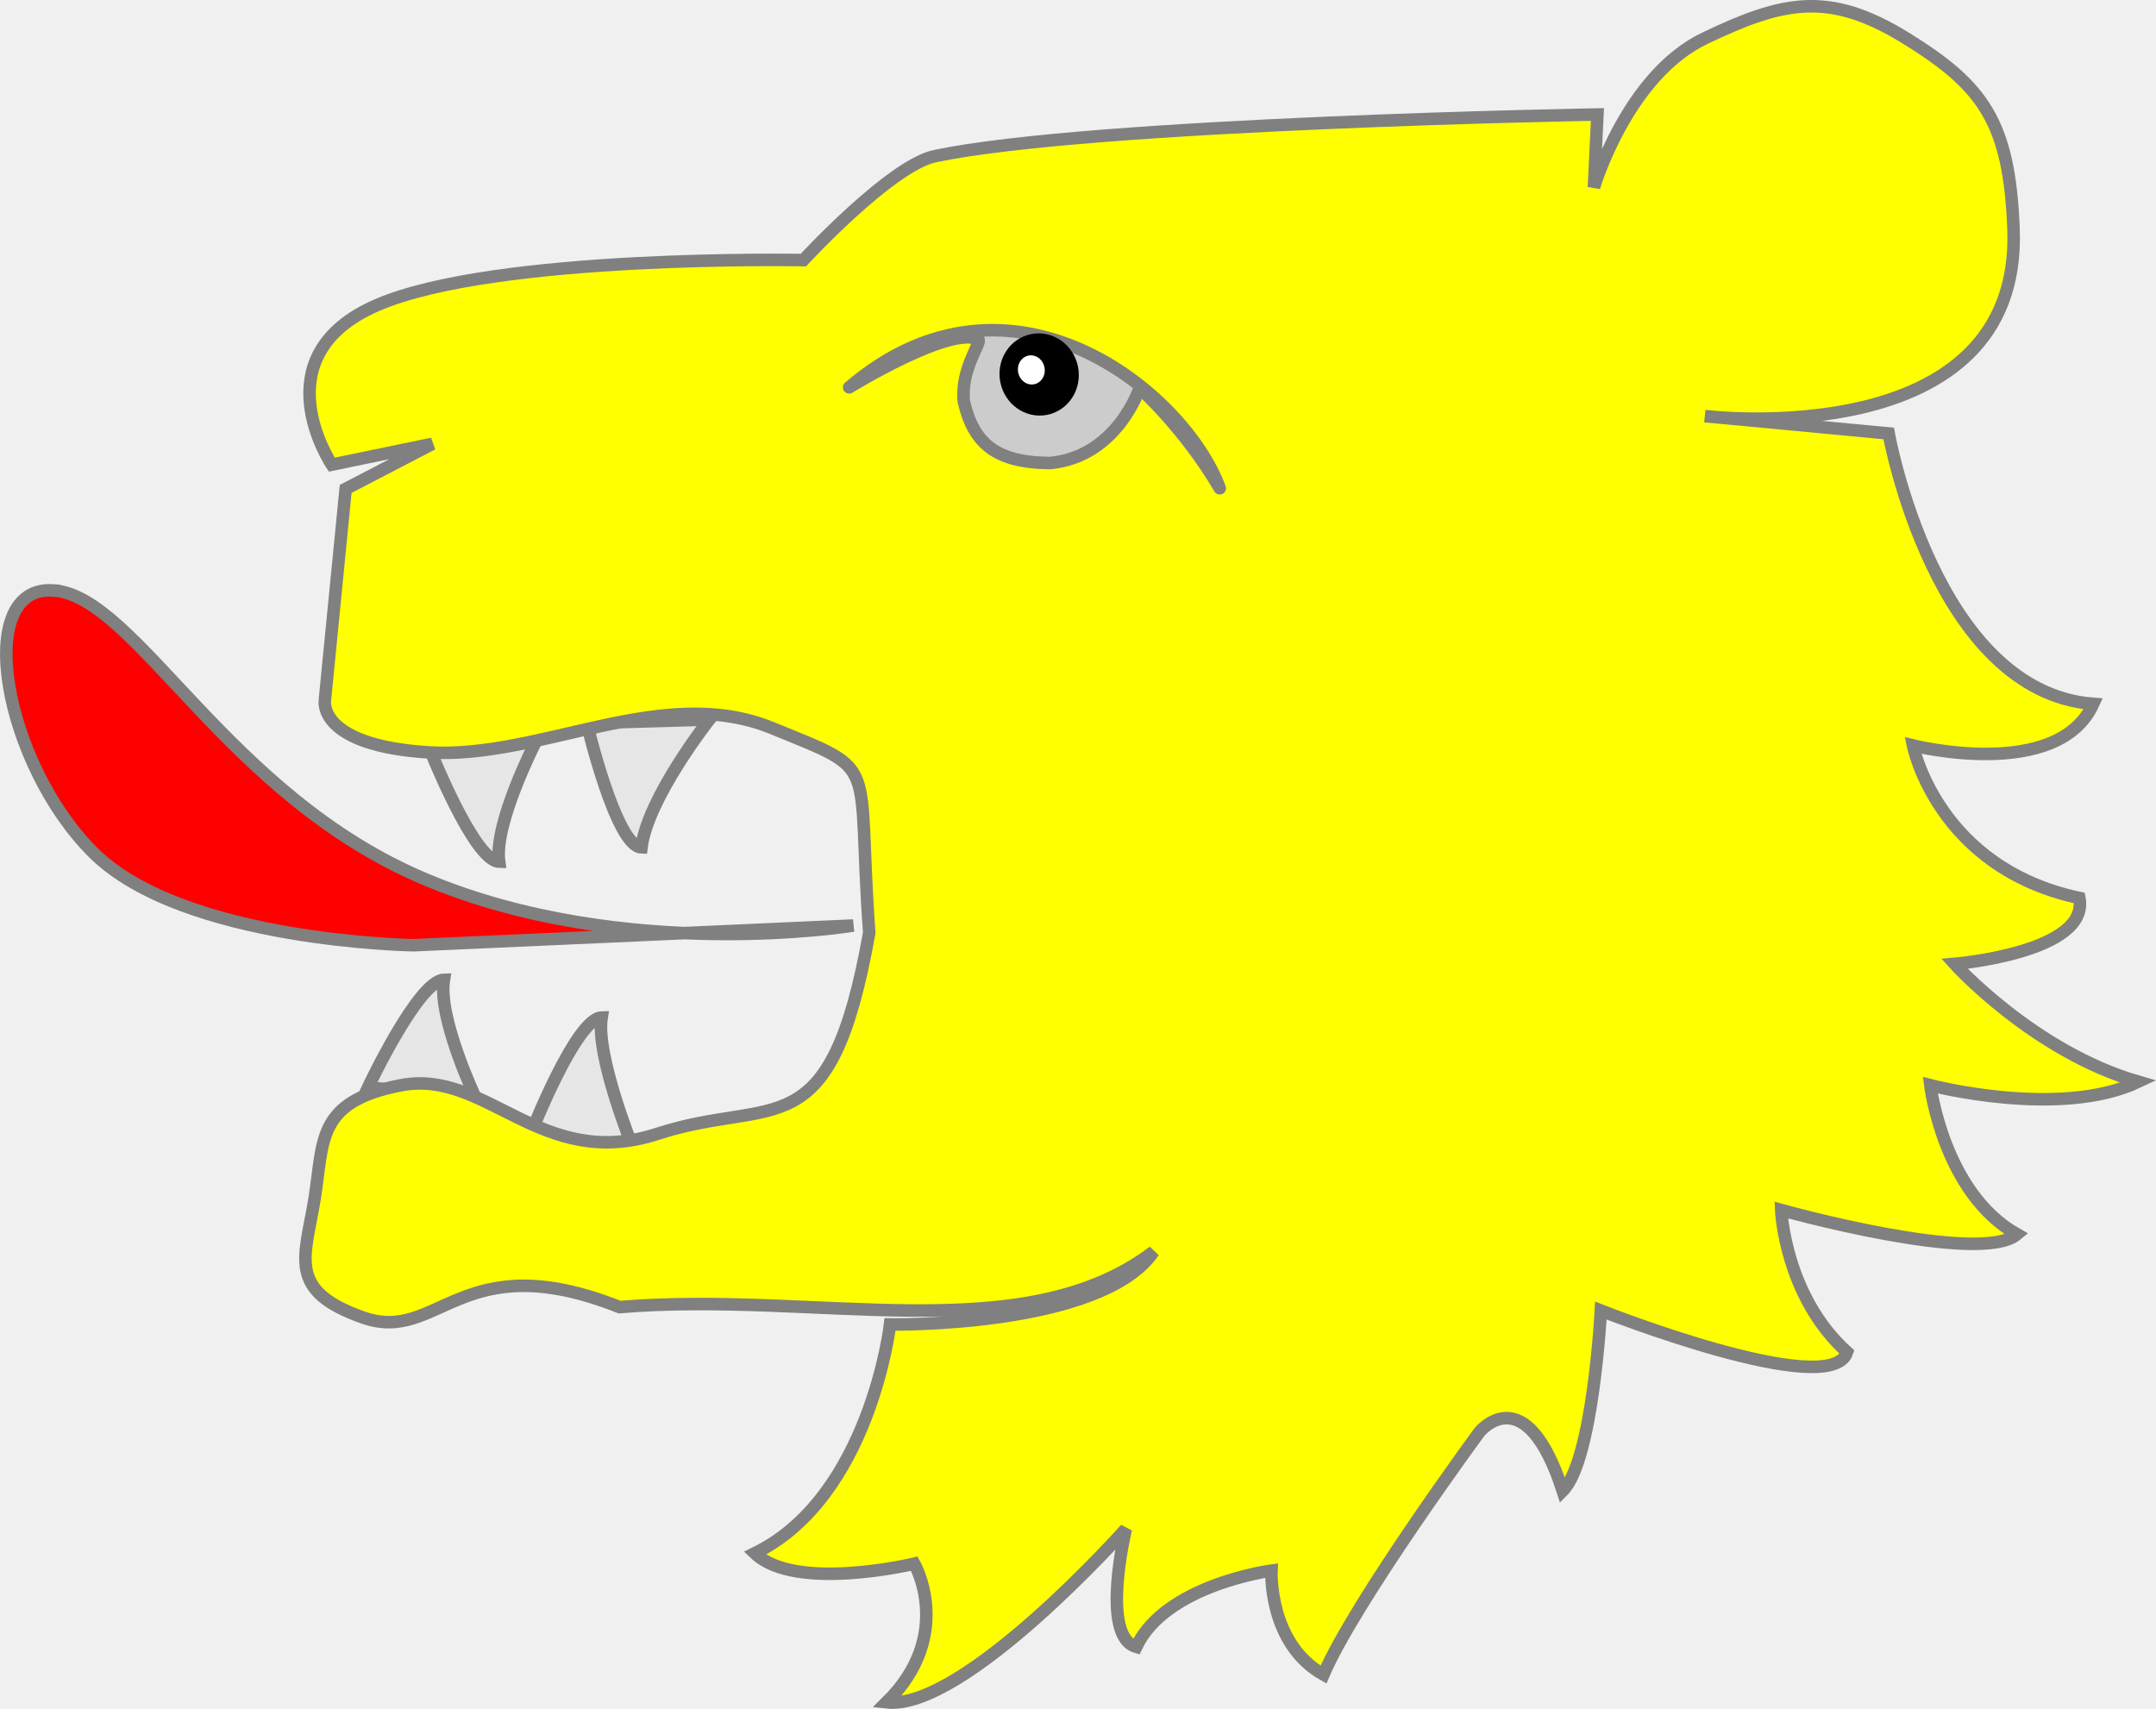
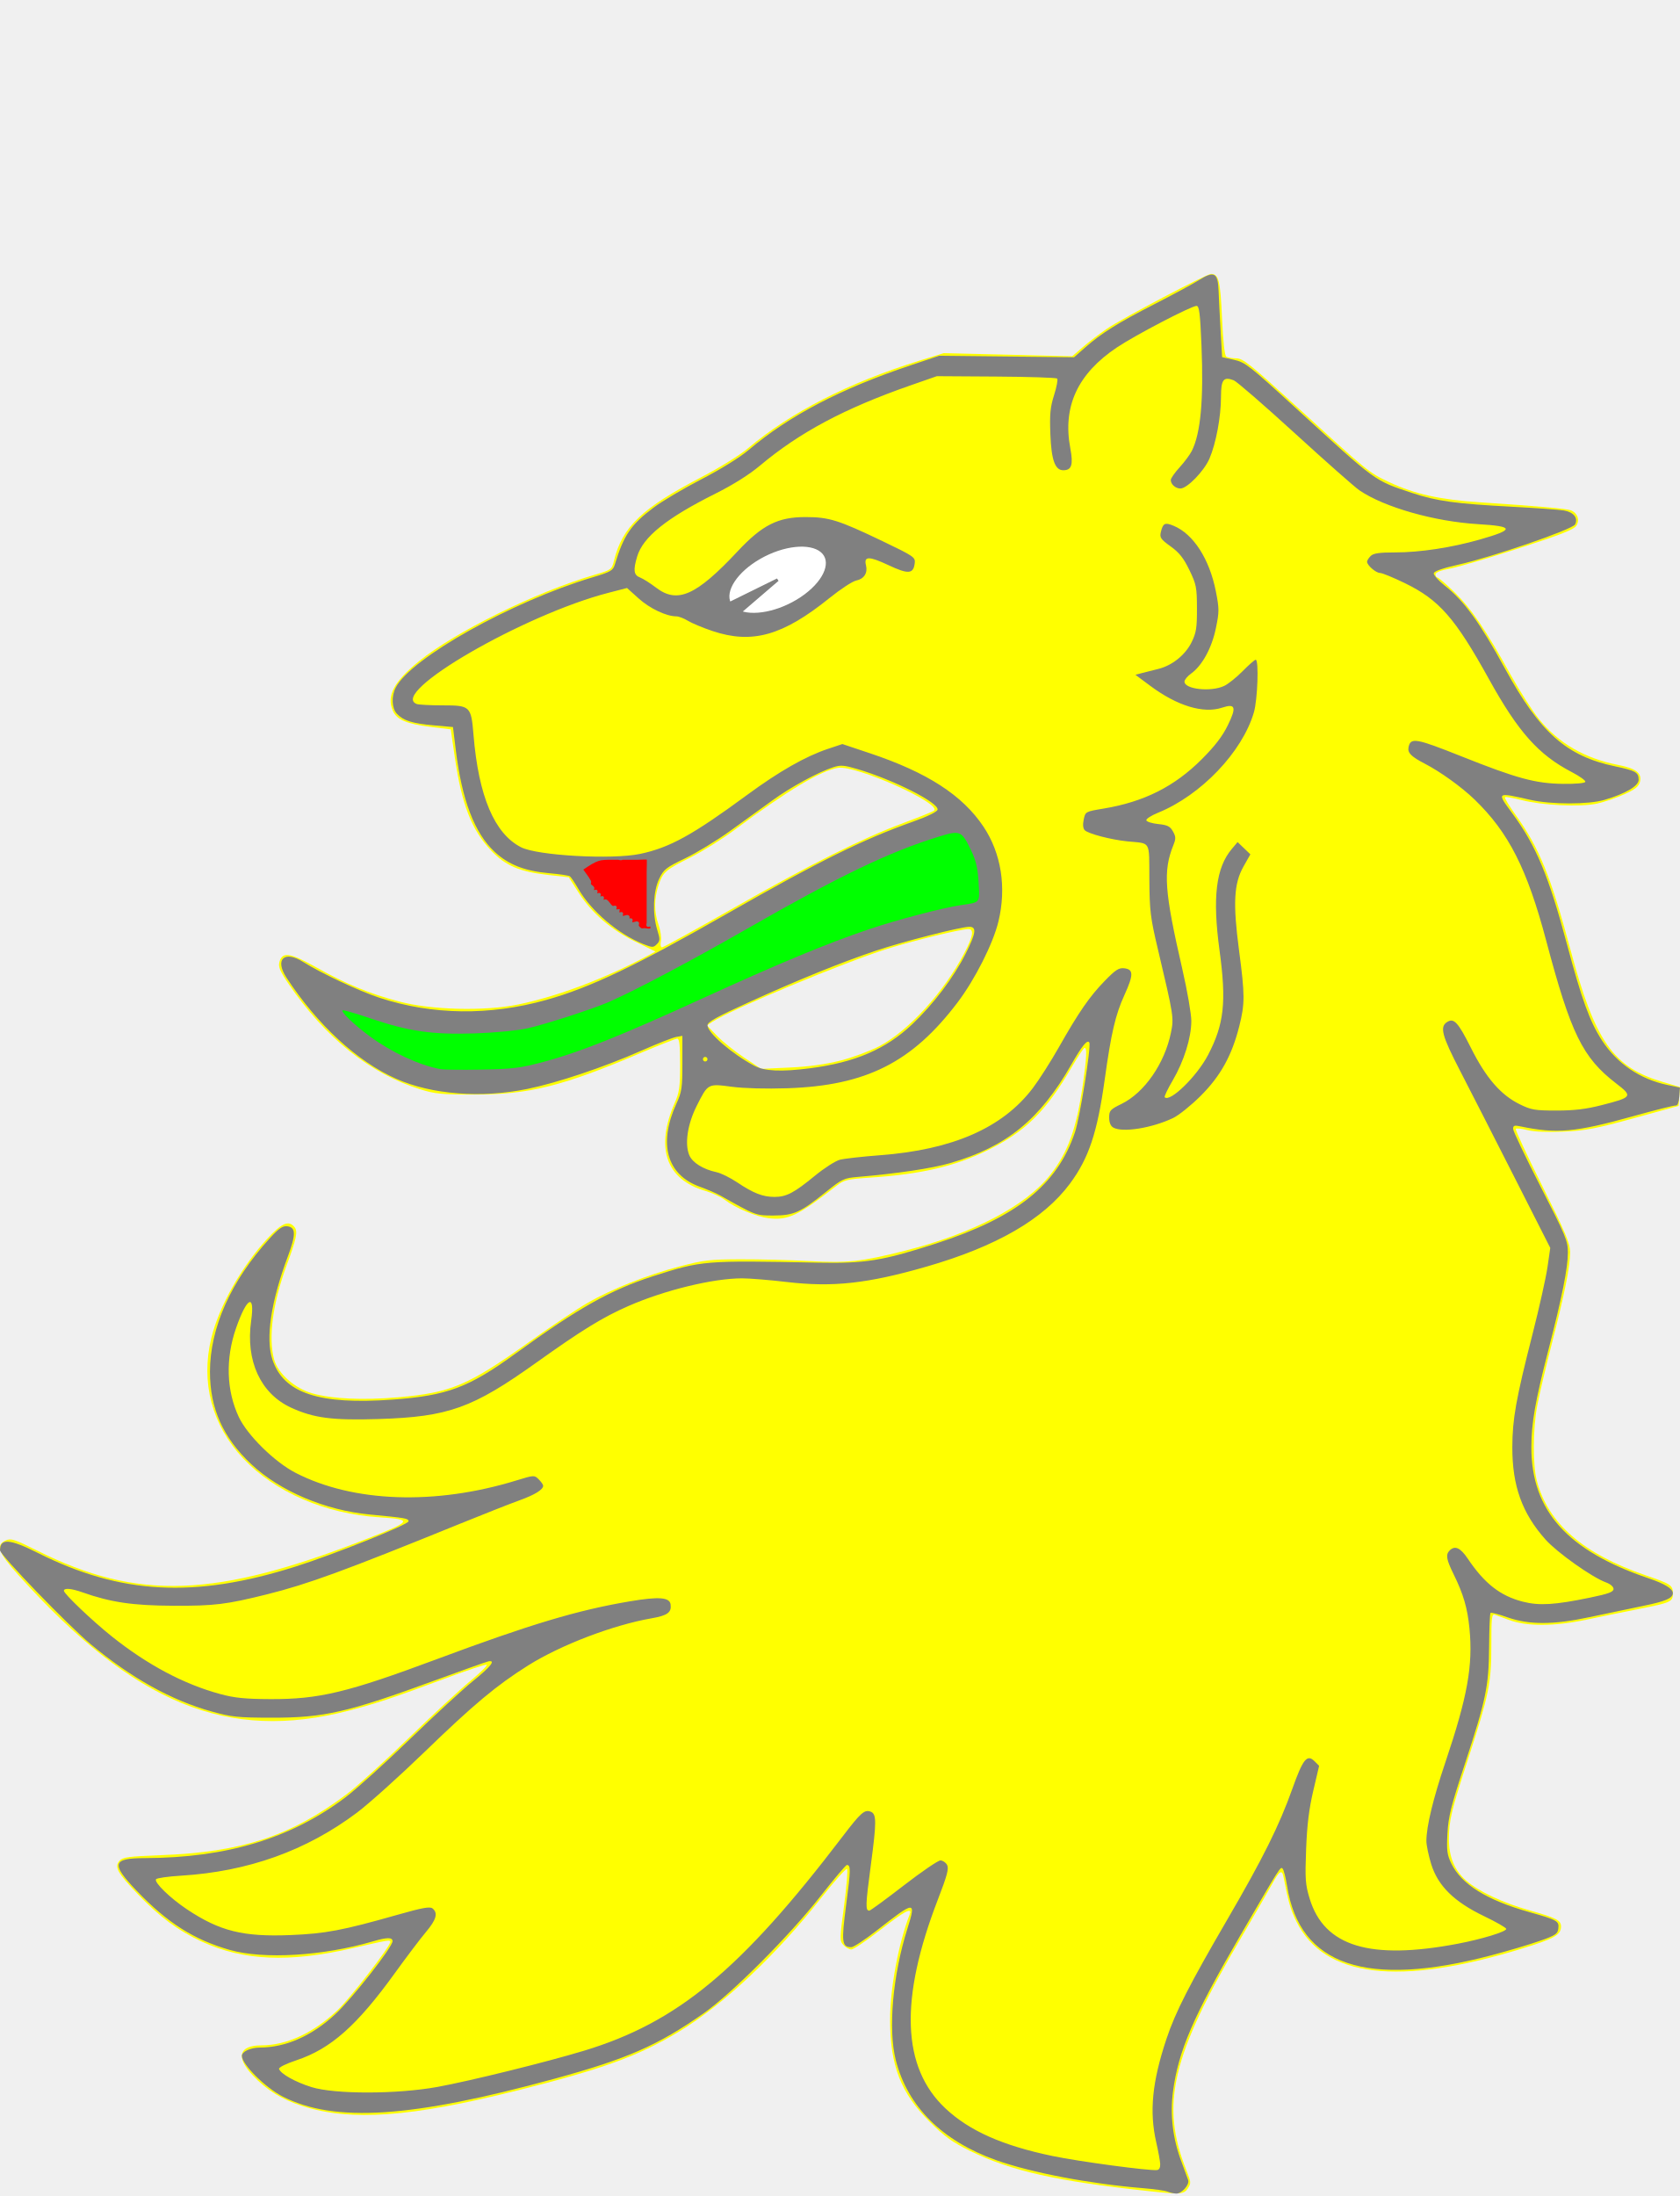
- <svg xmlns="http://www.w3.org/2000/svg" version="1.1" id="svg2" height="144.459mm" width="182.221mm">
-   <defs id="defs4" />
-   <g transform="translate(-19.91819,-235.929)" id="layer1">
-     <g transform="matrix(2.193033,0,0,2.193033,-378.3369,-155.4403)" id="body">
-       <path id="use5156" d="m 235.214,336.874 15.672,1.542 c 0,0 -5.524,-11.658 -4.625,-17.214 -3.725,0.096 -11.048,15.672 -11.048,15.672 z" style="fill:#e6e6e6;fill-opacity:1;fill-rule:evenodd;stroke:#808080;stroke-width:1.824;stroke-linecap:butt;stroke-linejoin:miter;stroke-miterlimit:4;stroke-dasharray:none;stroke-opacity:1" />
-       <path id="use5154" d="m 258.959,343.524 14.902,2.312 c 0,0 -5.524,-13.585 -4.625,-19.141 -3.725,0.096 -10.277,16.829 -10.277,16.829 z" style="fill:#e6e6e6;fill-opacity:1;fill-rule:evenodd;stroke:#808080;stroke-width:1.824;stroke-linecap:butt;stroke-linejoin:miter;stroke-miterlimit:4;stroke-dasharray:none;stroke-opacity:1" />
-       <path id="use5152" d="m 267.075,283.798 17.856,-0.514 c 0,0 -8.992,11.401 -9.892,18.627 -3.725,-0.096 -7.965,-18.113 -7.965,-18.113 z" style="fill:#e6e6e6;fill-opacity:1;fill-rule:evenodd;stroke:#808080;stroke-width:1.824;stroke-linecap:butt;stroke-linejoin:miter;stroke-miterlimit:4;stroke-dasharray:none;stroke-opacity:1" />
-       <path style="fill:#e6e6e6;fill-opacity:1;fill-rule:evenodd;stroke:#808080;stroke-width:1.824;stroke-linecap:butt;stroke-linejoin:miter;stroke-miterlimit:4;stroke-dasharray:none;stroke-opacity:1" d="m 244.028,287.166 15.544,-0.514 c 0,0 -6.038,11.786 -5.267,17.342 -3.725,-0.096 -10.277,-16.829 -10.277,-16.829 z" id="path4181" />
-       <path style="fill:#ffff00;fill-opacity:1;fill-rule:evenodd;stroke:#808080;stroke-width:1.824;stroke-linecap:butt;stroke-linejoin:miter;stroke-miterlimit:4;stroke-dasharray:none;stroke-opacity:1" d="m 228.919,280.499 3.03,-30.81 12.627,-6.566 -14.647,3.03 c 0,0 -10.607,-15.784 6.566,-23.234 17.173,-7.45 62.124,-6.566 62.124,-6.566 0,0 12.74,-13.819 19.193,-15.152 22.855,-4.798 96.47,-6.061 96.47,-6.061 l -0.505,10.607 c 0,0 4.798,-16.289 16.162,-21.718 11.364,-5.43 18.056,-6.945 29.294,0 11.238,6.945 15.069,12.2 15.657,27.779 1.263,32.956 -44.952,27.274 -44.952,27.274 l 26.769,2.525 c 0,0 6.692,37.628 29.799,39.396 -5.177,11.364 -26.264,6.061 -26.264,6.061 0,0 3.536,17.804 24.244,22.223 1.515,7.955 -18.183,9.596 -18.183,9.596 0,0 11.49,12.753 26.769,17.173 -11.49,5.43 -30.305,0.505 -30.305,0.505 0,0 1.894,15.657 12.627,21.718 -5.43,4.546 -34.345,-3.536 -34.345,-3.536 0,0 0.505,12.501 9.596,20.708 -2.358,7.192 -35.86,-6.061 -35.86,-6.061 0,0 -1.136,21.845 -5.556,26.264 -5.43,-16.794 -12.122,-8.586 -12.122,-8.586 0,0 -18.183,24.749 -22.728,35.355 -8.081,-4.546 -7.576,-15.152 -7.576,-15.152 0,0 -15.405,2.02 -19.698,11.112 -5.303,-1.515 -1.515,-17.173 -1.515,-17.173 0,0 -23.612,26.517 -34.85,25.254 9.975,-9.849 4.041,-20.203 4.041,-20.203 0,0 -17.299,4.167 -23.234,-1.515 16.794,-8.207 19.698,-33.335 19.698,-33.335 0,0 30.81,0.505 38.386,-10.607 -19.065,14.493 -48.992,5.682 -77.782,8.081 -23.234,-9.218 -26.264,5.43 -37.376,1.515 -11.112,-3.914 -8.46,-8.713 -7.071,-17.173 1.389,-8.46 0.126,-14.268 12.627,-16.668 12.501,-2.399 20.329,12.627 37.376,7.071 17.046,-5.556 25.128,2.652 30.81,-29.294 -1.894,-25.885 1.894,-23.234 -14.142,-29.799 -16.036,-6.566 -33.714,4.546 -50.003,3.536 -16.289,-1.01 -15.152,-7.576 -15.152,-7.576 z" id="path2221" />
-       <g id="langued">
-         <path id="path5164" d="m 189.464,264.482 c 12.09,0.957 25.076,29.91 54.182,42.113 29.106,12.203 62.242,6.7 62.242,6.7 l -64.033,2.871 c 0,0 -33.472,-0.479 -46.57,-13.4 -13.098,-12.921 -17.911,-39.242 -5.821,-38.285 z" style="fill:#ff0000;fill-opacity:1;fill-rule:evenodd;stroke:#808080;stroke-width:1.824;stroke-linecap:butt;stroke-linejoin:miter;stroke-miterlimit:4;stroke-dasharray:none;stroke-opacity:1" />
-       </g>
-       <g id="g16800" transform="rotate(-10.58363,-1514.65,592.1901)">
-         <path id="path6135" d="m 339.955,575.238 c 26.819,-15.442 47.916,9.727 50.36,24.366 -3.369,-9.432 -8.79,-16.496 -8.79,-16.496 0,0 -5.016,9.22 -14.795,8.347 -7.79,-1.49 -10.479,-4.887 -10.735,-11.127 0.38,-4.787 4.285,-8.073 3.716,-8.505 -3.648,-2.773 -19.757,3.414 -19.757,3.414 z" style="fill:#cccccc;fill-opacity:1;fill-rule:evenodd;stroke:#808080;stroke-width:1.824;stroke-linecap:round;stroke-linejoin:round;stroke-miterlimit:4;stroke-dasharray:none;stroke-opacity:1" />
-         <ellipse ry="5.496" rx="5.269" cy="388.938" cx="349.811" transform="translate(17.69172,189.5398)" id="path9044" style="fill:#000000;fill-opacity:1;stroke:#000000;stroke-width:1;stroke-linecap:round;stroke-miterlimit:4;stroke-dasharray:none;stroke-opacity:1" />
-         <ellipse ry="1.635" rx="1.453" cy="387.621" cx="355.716" transform="translate(10.78815,189.994)" id="path9046" style="fill:#ffffff;fill-opacity:1;stroke:#ffffff;stroke-width:1;stroke-linecap:round;stroke-miterlimit:4;stroke-dasharray:none;stroke-opacity:1" />
-       </g>
-     </g>
+ <svg xmlns="http://www.w3.org/2000/svg" viewBox="0 0 981.333 1282.667" height="1282.667" width="981.333" id="svg5466" version="1.1">
+   <defs id="defs5470" />
+   <g transform="translate(0,160)" id="g6022">
+     <path id="path6040" d="m 671.333,1119.842 c -54.071,-5.789 -80.62,-11.76 -104.667,-23.539 -10.264,-5.028 -14.717,-8.237 -23.477,-16.921 -16.912,-16.764 -23.132,-32.749 -23.17,-59.541 -0.026,-18.397 4.796,-44.377 11.459,-61.739 1.673,-4.359 -3.182,-1.76 -17.294,9.258 -7.965,6.219 -15.522,11.307 -16.793,11.307 -1.271,0 -3.367,-1.167 -4.658,-2.593 -2.242,-2.477 -2.225,-3.507 0.382,-23 1.501,-11.224 2.286,-20.854 1.746,-21.401 -0.541,-0.547 -7.248,6.953 -14.905,16.667 -26.639,33.792 -57.332,62.65 -83.354,78.368 -23.559,14.23 -44.485,21.837 -94.601,34.388 -62.108,15.554 -96.856,18.074 -125.183,9.079 -12.237,-3.886 -21.154,-9.406 -29.353,-18.171 -9.84,-10.52 -7.812,-17.336 5.157,-17.336 14.741,0 30.227,-7.113 44.414,-20.398 7.283,-6.821 30.965,-37.375 30.965,-39.951 0,-1.427 -0.166,-1.4 -21.953,3.594 -37.315,8.553 -63.873,7.384 -88.26,-3.883 C 104.035,967.675 93.293,959.705 80.482,946.351 68.493,933.853 66.625,930.396 69.902,926.775 c 1.82,-2.011 5.403,-2.489 23.787,-3.172 47.725,-1.774 76.348,-11.177 109.061,-35.827 5.932,-4.47 22.045,-19.053 35.807,-32.406 13.762,-13.353 29.999,-28.397 36.083,-33.43 6.084,-5.033 10.445,-9.356 9.693,-9.607 -0.753,-0.251 -11.785,3.426 -24.517,8.171 C 230.158,831.557 219.623,835.071 203.94,839.144 132.763,857.628 78.435,835.313 10.473,759.678 -1.073,746.829 -2.622,742.471 3.384,739.734 c 3.003,-1.368 5.081,-0.695 18.44,5.978 58.764,29.351 104.134,27.695 192.842,-7.037 26.166,-10.245 26.7,-11.186 7.048,-12.417 -31.633,-1.981 -61.041,-14.66 -79.579,-34.312 -18.379,-19.483 -25.019,-44.585 -18.654,-70.528 4.518,-18.417 17.358,-41.217 32.544,-57.79 8.459,-9.231 12.594,-11.038 15.966,-6.974 2.132,2.569 1.343,6.528 -4.409,22.117 -8.206,22.241 -10.931,42.47 -7.44,55.229 2.274,8.314 12.021,16.946 22.434,19.867 11.544,3.239 29.453,4.055 49.933,2.275 31.026,-2.697 40.851,-6.849 76.826,-32.462 12.833,-9.137 28.133,-19.369 34,-22.737 14.17,-8.134 34.744,-16.269 53.796,-21.27 13.918,-3.653 17.623,-4.085 35.538,-4.141 11,-0.034 29,0.433 40,1.038 22.473,1.236 30.7,0.352 55.865,-6.002 39.774,-10.043 70.621,-26.12 84.986,-44.293 10.412,-13.172 15.445,-27.113 19.112,-52.941 2.231,-15.713 2.505,-21.347 1.037,-21.305 -0.55,0.016 -3.863,4.966 -7.362,11 -15.077,26.002 -27.328,38.093 -49.638,48.99 -19.078,9.318 -38.465,13.815 -68.224,15.826 -13.671,0.924 -15.302,1.326 -19.911,4.914 -22.365,17.41 -28.096,20.138 -39.475,18.791 -7.243,-0.858 -19.332,-5.919 -25.666,-10.746 -2.231,-1.7 -7.356,-4.05 -11.39,-5.223 -22.917,-6.662 -29.325,-25.16 -17.81,-51.413 2.698,-6.151 3.143,-9.315 3.143,-22.333 0,-11.246 -0.431,-15.167 -1.667,-15.166 -0.917,9.3e-4 -10.858,3.911 -22.091,8.689 -44.776,19.046 -64.564,23.976 -96.243,23.976 -19.344,0 -23.207,-0.377 -32,-3.126 -29.161,-9.115 -55.178,-29.954 -76.674,-61.415 -4.98,-7.289 -6.148,-9.992 -5.474,-12.675 1.616,-6.44 6.054,-5.829 21.787,2.998 17.102,9.595 30.916,15.281 48.248,19.858 18.839,4.976 49.827,5.752 69.447,1.739 23.028,-4.71 50.588,-15.086 75.805,-28.539 l 4.472,-2.386 -11.805,-5.797 c -14.255,-7 -25.489,-16.724 -33.179,-28.722 l -5.681,-8.863 -12.663,-1.438 c -16.241,-1.845 -24.398,-5.385 -32.749,-14.215 -11.415,-12.07 -17.185,-26.958 -21.217,-54.743 l -2.32,-15.99 -12.013,-1.478 c -13.632,-1.678 -19.422,-4.122 -21.723,-9.172 -3.995,-8.769 0.336,-17.109 15.134,-29.139 21.184,-17.221 68.261,-40.419 102.295,-50.406 10.23,-3.002 10.372,-3.105 11.694,-8.432 4.906,-19.77 16.323,-30.643 51.284,-48.844 10.537,-5.485 22.356,-12.825 27.137,-16.852 24.896,-20.969 58.931,-38.33 100.186,-51.106 l 13.99,-4.332 37.555,0.906 37.555,0.906 6.232,-5.393 c 3.427,-2.966 9.767,-7.794 14.089,-10.729 C 655.639,25.907 704.871,0 707.456,0 c 4.558,0 5.493,3.691 6.473,25.567 0.631,14.079 1.521,22.103 2.523,22.741 0.852,0.542 3.511,0.994 5.91,1.006 3.8,0.018 8.164,3.496 33.89,27.02 43.031,39.347 43.432,39.675 55.223,45.209 14.936,7.01 29.744,10.309 53.191,11.851 33.631,2.212 50.555,3.701 53.037,4.665 3.954,1.536 5.438,5.683 3.236,9.044 -1.465,2.235 -9.42,5.351 -33.761,13.222 -17.515,5.664 -35.595,10.985 -40.178,11.826 -5.423,0.995 -8.333,2.166 -8.333,3.355 0,1.005 0.518,1.827 1.15,1.827 0.633,0 5.144,3.896 10.025,8.658 9.782,9.544 18.129,21.817 32.652,48.008 5.286,9.533 12.738,21.194 16.559,25.911 11.503,14.204 26.829,23.085 46.414,26.895 10.335,2.011 13.922,4.802 12.656,9.846 -0.691,2.755 -2.77,4.409 -9.175,7.299 -4.555,2.056 -11.668,4.489 -15.808,5.407 -9.63,2.136 -32.075,1.104 -44.187,-2.032 -4.976,-1.288 -9.353,-2.037 -9.726,-1.665 -0.373,0.373 2.507,5.116 6.399,10.541 13.647,19.02 20.403,35.651 31.873,78.451 14.359,53.581 24.846,68.654 53.732,77.229 l 10.244,3.041 -0.404,5.51 -0.404,5.51 -26,7.167 c -22.014,6.068 -28.294,7.273 -40.967,7.862 -9.359,0.435 -17.289,0.111 -21.162,-0.865 -3.407,-0.858 -6.551,-1.203 -6.987,-0.768 -0.436,0.436 6.537,15.466 15.496,33.4 13.393,26.813 16.288,33.647 16.288,38.454 0,8.389 -3.213,24.497 -10.667,53.474 -3.584,13.933 -7.45,30.35 -8.592,36.481 -2.575,13.835 -2.654,34.56 -0.166,43.907 6.613,24.843 26.967,42.488 63.498,55.048 15.028,5.167 15.926,5.773 15.926,10.757 0,4.718 -1.233,5.271 -20,8.967 -7.7,1.516 -21.5,4.332 -30.667,6.257 -18.955,3.981 -34.911,3.989 -45.333,0.023 -3.3,-1.256 -6.917,-2.578 -8.038,-2.939 -1.762,-0.568 -2.034,1.833 -2.011,17.755 0.032,22.011 -1.396,29.052 -13.345,65.807 -10.072,30.978 -11.436,36.652 -11.438,47.557 -10e-4,10.259 3.284,18.16 10.007,24.063 7.354,6.456 21.579,13.122 37.613,17.624 15.117,4.245 17.878,5.676 17.878,9.269 0,4.913 -3.826,7.084 -22.726,12.896 -72.02,22.149 -115.511,16.987 -131.819,-15.647 -3.433,-6.869 -4.759,-11.436 -7.595,-26.157 -0.883,-4.584 -2.416,-3.651 -6.573,4 -2.091,3.85 -10.329,18.1 -18.306,31.667 -40.591,69.037 -47.209,97.335 -31.766,135.831 2.646,6.597 2.71,7.416 0.798,10.333 -2.313,3.53 -4.129,3.664 -22.681,1.678 z M 490.985,459.465 c 7.142,-1.817 17.342,-5.586 22.667,-8.377 17.123,-8.973 37.865,-31.659 49.692,-54.349 5.194,-9.964 5.873,-14.079 2.323,-14.06 -4.447,0.023 -31.74,6.665 -47,11.438 -25.376,7.937 -91.297,35.415 -102.374,42.673 l -3.26,2.136 5.817,6.038 c 3.199,3.321 10.317,9.032 15.817,12.693 l 10,6.655 16.667,-0.771 c 11.129,-0.515 20.981,-1.869 29.652,-4.075 z m -62.577,-89.037 c 45.543,-25.912 75.285,-40.787 99.592,-49.808 9.167,-3.402 17.131,-6.627 17.698,-7.168 4.463,-4.25 -45.673,-26.591 -56.028,-24.967 -10.137,1.59 -29.589,13.25 -60.652,36.356 -7.14,5.311 -18.54,12.439 -25.333,15.838 -15.013,7.513 -16.304,8.629 -18.938,16.359 -2.644,7.76 -2.644,15.709 6.3e-4,23.127 1.144,3.209 1.759,7.484 1.367,9.501 -0.407,2.091 -0.122,3.667 0.662,3.667 0.756,0 19.491,-10.307 41.633,-22.905 z" style="fill:#ffff00;stroke-width:1.333" />
+     <path id="outline" d="m 682,1120.1 c -1.467,-0.585 -7.767,-1.479 -14,-1.985 -31.218,-2.538 -65.322,-9.034 -86,-16.381 -31.525,-11.201 -51.735,-31.311 -58.638,-58.347 -4.6,-18.019 -1.822,-49.686 6.734,-76.773 5.253,-16.628 4.589,-16.594 -17.815,0.919 -6.896,5.391 -13.607,9.801 -14.913,9.801 -5.565,0 -5.909,-2.867 -2.994,-24.992 2.668,-20.253 2.712,-23.008 0.369,-23.008 -0.605,0 -7.576,8.25 -15.492,18.333 -18.203,23.188 -51.805,56.835 -68.265,68.357 -26.703,18.693 -44.439,26.475 -86.815,38.093 -83.433,22.874 -128.612,25.867 -158.887,10.525 -10.186,-5.162 -23.951,-18.848 -23.951,-23.814 0,-2.502 5.001,-4.832 10.429,-4.861 15.288,-0.08 30.386,-6.751 44.178,-19.52 9.761,-9.037 33.393,-39.179 33.393,-42.591 0,-2.369 -3.172,-2.349 -11.425,0.073 -29.142,8.551 -63.933,10.636 -83.631,5.014 -21.066,-6.013 -36.624,-15.915 -54.611,-34.756 -14.924,-15.633 -14.088,-18.834 4.933,-18.888 47.828,-0.136 85.31,-11.456 117.053,-35.352 6.409,-4.825 23.374,-20.124 37.699,-33.999 14.325,-13.875 30.981,-29.212 37.013,-34.082 10.358,-8.363 13.481,-12.358 8.968,-11.474 -1.1,0.216 -14.922,5.131 -30.716,10.923 -51.511,18.892 -65.212,22.031 -95.951,21.985 -19.794,-0.029 -23.315,-0.397 -35.117,-3.666 C 100.223,833.173 76.682,820.09 53.191,800.532 39.638,789.249 -0.005,748.211 0.02,745.491 c 0.067,-7.111 5.598,-6.707 22.205,1.62 48.354,24.248 91.381,26.543 150.137,8.009 22.817,-7.198 66.304,-24.616 66.304,-26.558 0,-1.672 -1.727,-1.974 -22.496,-3.93 -26.163,-2.465 -52.671,-13.705 -69.371,-29.415 -16.51,-15.532 -24.133,-32.561 -24.133,-53.912 0,-25.777 12.262,-53.203 34.822,-77.887 5.498,-6.015 7.614,-7.475 10.376,-7.154 5.01,0.582 5.086,4.807 0.313,17.569 -9.917,26.514 -13.12,47.957 -9.013,60.324 6.507,19.589 27.247,26.481 70.227,23.336 31.972,-2.34 44.416,-7.007 71.951,-26.985 36.495,-26.48 55.209,-37.009 79.991,-45.006 28.604,-9.231 30.002,-9.346 96.667,-7.99 27.347,0.556 37.783,-1.135 68.667,-11.13 47.334,-15.318 71.019,-34.256 81.353,-65.049 2.912,-8.678 9.586,-50.394 8.382,-52.398 -1.156,-1.925 -4.225,1.828 -10.515,12.859 -18.302,32.099 -37.892,48.037 -70.747,57.558 -10.621,3.078 -31.18,6.157 -53.873,8.068 -8.241,0.694 -9.293,1.186 -18.667,8.728 -14.977,12.051 -18.818,13.785 -30.6,13.822 -10.468,0.032 -10.234,0.12 -31.333,-11.757 -2.2,-1.238 -7.47,-3.493 -11.712,-5.011 -19.402,-6.943 -24.532,-25.076 -13.754,-48.619 3.119,-6.813 3.466,-9.172 3.466,-23.561 v -15.99 l -3.667,0.659 c -2.017,0.362 -11.218,3.989 -20.447,8.06 -21.85,9.637 -49.017,18.745 -66.553,22.312 -26.917,5.476 -55.733,3.253 -76.42,-5.896 -22.874,-10.116 -46.179,-31.579 -64.204,-59.13 -7.02,-10.729 -1.272,-16.124 9.76,-9.16 10.301,6.503 32.846,17.082 44.565,20.911 30.99,10.127 64.343,10.554 97.506,1.248 25.834,-7.249 52.072,-19.788 106.728,-51.003 52.743,-30.123 78.294,-42.754 107.398,-53.093 8.633,-3.067 14.157,-5.757 14.411,-7.018 0.81,-4.03 -25.443,-17.344 -46.653,-23.661 -7.876,-2.346 -9.968,-2.516 -14.166,-1.155 -8.973,2.91 -24.777,11.494 -35.592,19.333 -5.867,4.252 -17.005,12.301 -24.752,17.885 -7.747,5.585 -19.591,12.798 -26.319,16.03 -11.133,5.348 -12.496,6.42 -15.153,11.928 -3.528,7.311 -4.035,20.328 -1.159,29.726 1.75,5.718 1.727,6.554 -0.237,8.518 -2.015,2.015 -2.609,2.005 -7.945,-0.128 -14.593,-5.835 -30.377,-19.247 -37.834,-32.148 -2.093,-3.62 -4.354,-6.961 -5.024,-7.424 -0.671,-0.463 -6.064,-1.264 -11.985,-1.78 -14.317,-1.249 -23.953,-5.03 -31.998,-12.555 -11.734,-10.976 -19.087,-30.282 -22.658,-59.489 l -1.63,-13.333 -11.319,-1.003 c -12.489,-1.107 -17.708,-2.761 -21.48,-6.81 -2.982,-3.201 -3.266,-10.182 -0.622,-15.295 8.919,-17.248 67.622,-50.126 114.783,-64.288 10.745,-3.227 12.122,-4.004 13.162,-7.437 5.22,-17.213 9.36,-23.307 22.627,-33.307 4.967,-3.744 17.546,-11.2 27.954,-16.57 11.33,-5.846 22.401,-12.704 27.59,-17.092 23.85,-20.167 53.736,-35.793 94.667,-49.495 l 16.667,-5.579 39.416,0.438 39.416,0.438 6.415,-5.646 c 9.573,-8.425 19.083,-14.373 40.636,-25.414 10.698,-5.48 22.278,-11.731 25.733,-13.891 9.025,-5.643 11.212,-4.52 11.632,5.975 0.183,4.57 0.727,15.198 1.209,23.616 l 0.877,15.306 6.965,1.543 c 6.458,1.43 9.071,3.472 35.88,28.027 47.758,43.744 45.785,42.303 68.172,49.761 14.262,4.751 25.592,6.31 58.316,8.029 13.933,0.732 27.606,1.72 30.384,2.195 5.669,0.971 8.439,4.474 6.458,8.166 -1.57,2.927 -48.434,19.07 -68.175,23.484 -8.986,2.009 -14.131,3.796 -14.367,4.99 -0.202,1.023 2.664,4.259 6.369,7.193 11.459,9.073 20.442,21.446 35.334,48.667 20.42,37.327 35.817,50.978 64.222,56.94 12.009,2.521 13.775,3.529 13.775,7.867 0,3.6 -7.561,8.047 -19.909,11.711 -9.398,2.788 -31.103,2.781 -43.425,-0.016 -19.805,-4.495 -19.672,-4.592 -10.597,7.736 14.061,19.1 21.311,36.46 32.158,76.999 8.528,31.872 13.225,44.773 20.266,55.668 8.787,13.595 22.24,22.766 38.354,26.146 l 7.277,1.526 -0.396,5.378 c -0.235,3.189 -1.026,5.259 -1.943,5.085 -0.851,-0.161 -12.029,2.636 -24.84,6.215 -33.773,9.437 -44.812,10.44 -65.946,5.99 -3.61,-0.76 -4.333,-0.515 -4.333,1.464 0,1.307 7.2,16.435 16,33.618 14.723,28.747 16,31.827 16,38.58 0,8.996 -3.438,26.181 -11.399,56.986 -7.689,29.749 -9.93,42.572 -9.932,56.826 -0.005,37.016 21.012,60.447 68.665,76.549 9.306,3.144 14.05,6.081 13.98,8.653 -0.081,2.957 -4.213,4.715 -17.466,7.432 -8.349,1.711 -22.38,4.652 -31.18,6.535 -21.173,4.531 -35.328,4.566 -47.927,0.121 -5.093,-1.797 -9.566,-2.961 -9.941,-2.587 -0.374,0.374 -0.744,9.207 -0.822,19.629 -0.173,23.25 -1.754,30.879 -14.288,68.948 -7.978,24.23 -9.534,30.459 -10.056,40.25 -0.532,9.967 -0.213,12.421 2.286,17.582 5.859,12.103 20.709,21.358 45.415,28.302 16.548,4.651 17.587,5.236 17.08,9.622 -0.366,3.171 -1.624,4.002 -11.08,7.321 -5.867,2.059 -18.467,5.802 -28,8.316 -72.955,19.242 -111.983,6.056 -119.373,-40.332 -0.794,-4.984 -1.974,-9.596 -2.622,-10.248 -1.307,-1.316 -0.992,-1.815 -24.835,39.187 -27.328,46.993 -36.088,67.303 -39.199,90.881 -1.817,13.776 -0.15,27.698 4.924,41.113 1.804,4.77 3.576,9.59 3.938,10.711 0.871,2.7 -3.816,7.984 -6.989,7.877 -1.381,-0.047 -3.71,-0.563 -5.177,-1.149 z m -4.177,-16.137 c -0.098,-1.813 -1.137,-7.497 -2.31,-12.63 -4.112,-17.994 -2.404,-35.311 5.958,-60.413 5.206,-15.628 13.369,-31.637 35.555,-69.73 20.856,-35.81 30.372,-54.939 37.999,-76.39 6.176,-17.37 8.625,-20.41 12.954,-16.081 l 2.683,2.683 -3.43,14.632 c -2.488,10.616 -3.634,19.988 -4.174,34.146 -0.662,17.362 -0.434,20.536 2.07,28.78 8.495,27.968 35.258,36.111 86.605,26.349 13.901,-2.643 28.266,-7.033 28.266,-8.639 0,-0.673 -5.812,-4.013 -12.915,-7.422 -17.608,-8.451 -27.013,-17.714 -30.959,-30.49 -1.536,-4.971 -2.792,-11.023 -2.792,-13.448 0,-8.503 3.895,-24.616 11.168,-46.198 12.829,-38.073 16.107,-56.31 13.998,-77.9 -1.174,-12.027 -3.529,-20.08 -9.283,-31.758 -4.248,-8.622 -4.711,-11.426 -2.283,-13.854 3.046,-3.046 6.277,-1.593 10.527,4.733 9.8,14.587 19.044,21.818 32.201,25.189 9.594,2.458 18.564,1.916 39.339,-2.378 10.745,-2.221 13.667,-3.3 13.667,-5.05 0,-1.311 -1.824,-2.884 -4.438,-3.83 -8.073,-2.919 -28.527,-17.424 -35.324,-25.049 -13.655,-15.32 -19.409,-31.333 -19.363,-53.882 0.034,-16.457 2.12,-28.15 11.775,-66 3.928,-15.4 7.873,-33.051 8.765,-39.224 l 1.623,-11.224 -21.034,-41.442 c -11.568,-22.793 -25.788,-50.639 -31.598,-61.88 -10.745,-20.786 -12.081,-25.829 -7.589,-28.641 3.948,-2.471 6.381,0.188 13.917,15.216 8.76,17.467 17.376,27.417 28.452,32.856 6.721,3.3 8.9,3.673 21.479,3.673 10.322,0 17.22,-0.822 26.257,-3.13 18.157,-4.637 18.48,-5.121 8.514,-12.79 -19.545,-15.04 -26.347,-28.937 -40.784,-83.327 -11.137,-41.957 -21.915,-63.187 -41.854,-82.436 -7.557,-7.296 -19.864,-16.16 -29.049,-20.922 -7.932,-4.113 -10.154,-6.333 -9.527,-9.52 1.168,-5.936 4.136,-5.438 30.707,5.149 32.714,13.035 43.485,15.955 59.605,16.155 7.306,0.091 12.727,-0.401 12.995,-1.178 0.252,-0.733 -3.289,-3.282 -7.869,-5.663 -19.489,-10.132 -31.282,-23.36 -48.44,-54.337 -19.78,-35.71 -29.052,-46.291 -49.119,-56.053 -6.724,-3.271 -13.247,-5.947 -14.496,-5.947 -2.41,0 -7.605,-4.489 -7.605,-6.571 0,-0.681 0.943,-2.181 2.095,-3.333 1.599,-1.599 4.991,-2.097 14.333,-2.101 14.562,-0.007 32.841,-2.789 49.471,-7.532 20.398,-5.817 20.205,-7.706 -0.914,-8.969 -25.57,-1.529 -54.865,-9.854 -69.378,-19.716 -2.738,-1.86 -19.685,-16.822 -37.66,-33.247 -17.975,-16.425 -34.096,-30.405 -35.825,-31.067 -6.014,-2.3 -7.456,-0.422 -7.456,9.71 0,11.537 -2.918,27.151 -6.732,36.015 -3.137,7.292 -13.028,17.478 -16.972,17.478 -2.847,0 -5.63,-2.453 -5.63,-4.963 0,-0.97 2.32,-4.3 5.155,-7.4 2.835,-3.1 6.055,-7.437 7.154,-9.637 5.153,-10.307 6.94,-29.792 5.632,-61.39 -0.783,-18.909 -1.323,-23.276 -2.881,-23.276 -3.045,0 -35.72,17.032 -46.474,24.225 -23.028,15.402 -31.886,34.552 -27.278,58.972 1.812,9.604 0.786,12.803 -4.107,12.803 -4.842,0 -6.976,-5.969 -7.554,-21.131 -0.446,-11.68 -0.056,-15.738 2.196,-22.846 1.506,-4.754 2.307,-9.066 1.781,-9.583 -0.526,-0.517 -16.557,-1.04 -35.623,-1.163 l -34.667,-0.224 -15.333,5.349 C 493.458,78.514 467.167,92.518 444.062,111.91 c -6.349,5.329 -15.739,11.239 -26,16.366 -28.656,14.317 -42.397,25.351 -45.827,36.8 -2.386,7.964 -1.998,10.827 1.656,12.216 1.773,0.674 6.019,3.359 9.435,5.967 12.456,9.508 23.443,4.608 47.629,-21.242 14.423,-15.415 23.561,-20.022 39.684,-20.003 13.738,0.016 19.217,1.734 45.117,14.151 18.007,8.633 19.065,9.352 18.667,12.693 -0.774,6.481 -3.719,6.711 -15.455,1.203 -11.266,-5.287 -14.392,-5.259 -13.043,0.113 1.126,4.485 -1.132,8.002 -5.725,8.921 -2.143,0.429 -9.133,5.003 -15.535,10.166 -27.329,22.042 -45.225,27.091 -68.429,19.307 -5.629,-1.888 -12.106,-4.588 -14.392,-6 -2.287,-1.412 -5.33,-2.566 -6.763,-2.566 -5.782,0 -15.443,-4.586 -21.911,-10.401 l -6.846,-6.155 -10.84,2.802 c -49.604,12.823 -128.576,58.599 -112.041,64.944 1.16,0.445 8.046,0.809 15.303,0.809 16.002,0 16.512,0.492 17.891,17.263 2.943,35.787 12.207,57.671 27.777,65.614 9.601,4.898 53.229,7.323 69.587,3.868 17.253,-3.644 30.553,-10.967 62.321,-34.314 18.929,-13.912 34.233,-22.637 47.417,-27.036 l 8.405,-2.804 16.085,5.378 c 33.464,11.189 54.084,24.513 66.343,42.871 10.392,15.562 13.538,35.53 8.733,55.417 -3.111,12.876 -13.674,33.798 -23.841,47.224 -26.555,35.067 -53.441,48.624 -99.483,50.162 -12.458,0.416 -25.367,0.069 -32.451,-0.874 -14.036,-1.868 -13.895,-1.944 -20.458,11.087 -5.396,10.715 -7.145,22.193 -4.394,28.835 1.815,4.383 8.047,8.277 15.99,9.992 2.567,0.554 7.967,3.217 12,5.918 9.509,6.367 15.013,8.513 21.813,8.504 6.979,-0.009 11.327,-2.287 23.644,-12.389 5.432,-4.455 11.977,-8.648 14.543,-9.317 2.567,-0.669 13.143,-1.858 23.504,-2.642 42.429,-3.213 71.505,-15.952 89.102,-39.038 3.7,-4.854 10.582,-15.627 15.293,-23.939 11.704,-20.651 17.991,-29.745 26.877,-38.882 6.269,-6.447 8.211,-7.698 11.38,-7.335 5.464,0.626 5.487,3.774 0.116,15.573 -5.301,11.646 -7.75,22.137 -11.56,49.532 -4.303,30.937 -9.299,45.868 -20.316,60.716 -15.393,20.746 -42.882,36.644 -83.73,48.427 -34.379,9.917 -54.705,12.159 -81.603,9.002 -10.048,-1.18 -21.82,-2.145 -26.159,-2.145 -16.958,0 -45.197,6.871 -66.427,16.162 -15.003,6.566 -27.125,14.014 -53.812,33.062 -37.319,26.637 -51.357,31.665 -92,32.95 -27.165,0.859 -37.926,-0.531 -51.22,-6.617 -17.855,-8.174 -26.693,-27.336 -23.381,-50.69 2.327,-16.409 -2.46,-14.088 -8.852,4.292 -6.204,17.839 -5.622,36.364 1.626,51.82 4.991,10.642 20.923,26.31 33.159,32.612 33.716,17.362 81.59,19.026 128.949,4.482 10.437,-3.205 10.577,-3.212 13.134,-0.656 1.421,1.421 2.584,3.091 2.584,3.711 0,2.308 -4.937,5.34 -14,8.595 -5.133,1.844 -20.733,7.988 -34.667,13.653 C 200.999,757.555 179.776,765.314 156,771.235 c -23.857,5.941 -30.63,6.768 -54.667,6.672 -23.755,-0.095 -36.654,-1.997 -53.168,-7.842 -6.509,-2.304 -10.832,-2.662 -10.832,-0.896 0,1.747 16.623,17.581 27.944,26.617 20.849,16.641 42.178,27.969 63.512,33.73 8.31,2.244 14.501,2.863 29.211,2.921 28.407,0.111 44.897,-3.844 97.05,-23.28 54.938,-20.474 82.364,-28.686 113.066,-33.856 16.78,-2.826 23.068,-2.354 23.653,1.774 0.67,4.729 -1.799,6.542 -11.124,8.166 -22.543,3.926 -53.04,15.575 -72.098,27.54 -18.366,11.53 -31.761,22.711 -60.426,50.437 -14.784,14.3 -32.574,30.279 -39.533,35.509 -29.571,22.226 -63.66,34.441 -102.801,36.836 -7.636,0.467 -14.231,1.411 -14.655,2.098 -1.153,1.866 8.378,11.098 18.201,17.63 19.116,12.712 32.76,16.095 60.378,14.969 20.402,-0.832 30.409,-2.721 62.029,-11.708 15.152,-4.307 19.47,-5.093 21,-3.823 3.26,2.706 2.173,6.555 -3.877,13.726 -3.192,3.784 -11.367,14.588 -18.167,24.009 -22.159,30.7 -37.455,44.24 -57.532,50.926 -6.238,2.077 -10.425,4.175 -10.129,5.076 0.933,2.846 9.414,7.594 18.886,10.574 13.562,4.267 50.073,4.22 73.714,-0.094 18.995,-3.466 63.702,-14.51 85.569,-21.137 54.717,-16.583 91.672,-47.213 151.234,-125.351 10.479,-13.746 12.644,-15.649 16.239,-14.269 3.461,1.328 3.476,5.761 0.1,31.072 -3.149,23.615 -3.252,26.739 -0.886,26.739 0.588,0 9.609,-6.6 20.047,-14.667 10.438,-8.067 20.101,-14.667 21.472,-14.667 1.372,0 3.128,1.185 3.903,2.633 1.127,2.106 0.061,6.121 -5.324,20.055 -22.594,58.46 -21.156,98.284 4.413,122.202 13.985,13.082 33.292,21.654 62.512,27.753 15.404,3.215 56.672,8.757 61.083,8.202 1.228,-0.154 1.932,-1.524 1.823,-3.548 z M 650.333,498.56 c -1.484,-0.864 -2.333,-2.977 -2.333,-5.803 0,-4.058 0.631,-4.753 7.27,-8.001 13.323,-6.518 25.137,-23.557 28.82,-41.566 1.781,-8.708 1.635,-9.646 -7.568,-48.524 -4.45,-18.797 -4.906,-22.511 -5.041,-41.058 -0.168,-23.077 1.16,-20.779 -12.815,-22.17 -9.462,-0.942 -22.887,-4.445 -24.918,-6.501 -1.027,-1.04 -1.244,-3.236 -0.618,-6.241 0.963,-4.621 1,-4.642 11.584,-6.405 23.684,-3.946 41.415,-12.855 57.403,-28.841 7.653,-7.652 12.071,-13.414 15.211,-19.84 5.206,-10.652 4.476,-12.853 -3.398,-10.254 -10.909,3.6 -26.188,-1.054 -41.931,-12.772 l -8.667,-6.451 4,-1.044 c 2.2,-0.574 6.458,-1.653 9.461,-2.396 8.045,-1.992 15.711,-8.157 19.362,-15.573 2.717,-5.519 3.171,-8.382 3.136,-19.786 -0.038,-12.316 -0.377,-14.026 -4.439,-22.411 -3.371,-6.959 -5.928,-10.177 -10.954,-13.788 -5.744,-4.126 -6.453,-5.15 -5.723,-8.255 1.259,-5.352 2.374,-5.908 7.53,-3.753 11.533,4.819 20.903,19.383 24.625,38.277 2.016,10.234 2.016,11.849 0.003,21.59 -2.387,11.545 -8.033,21.854 -14.484,26.447 -2.118,1.508 -3.851,3.616 -3.851,4.685 0,4.486 15.515,6.164 23.214,2.51 2.356,-1.118 7.224,-5.018 10.818,-8.667 3.594,-3.649 7.007,-6.634 7.584,-6.634 1.921,0 1.115,23.294 -1.065,30.758 -6.765,23.167 -30.918,48.442 -56.031,58.635 -4.011,1.628 -7.072,3.63 -6.803,4.45 0.269,0.82 3.424,1.791 7.01,2.157 5.351,0.547 6.883,1.315 8.542,4.282 1.72,3.078 1.759,4.267 0.258,8 -6.113,15.205 -5.274,26.825 5.232,72.505 2.882,12.533 5.241,26.12 5.241,30.193 0,9.812 -4.313,23.584 -10.894,34.789 -2.941,5.006 -5.038,9.411 -4.66,9.788 3.108,3.108 18.796,-12.185 25.335,-24.699 9.381,-17.952 10.804,-30.851 6.72,-60.914 -4.216,-31.032 -2.137,-48.375 7.118,-59.374 l 3.412,-4.054 3.734,3.578 3.734,3.578 -4.042,7.162 c -5.593,9.911 -6.203,21.489 -2.577,48.926 3.453,26.126 3.466,31.128 0.122,44.361 -4.336,17.154 -10.948,29.072 -22.547,40.641 -5.567,5.552 -12.821,11.376 -16.121,12.943 -12.519,5.943 -29.64,8.645 -35,5.523 z M 473.205,463.97 c 26.433,-3.431 44.341,-11.136 59.754,-25.71 12.358,-11.686 24.219,-27.357 31.175,-41.193 6.089,-12.11 6.579,-15.733 2.129,-15.733 -5.008,0 -39.123,8.748 -54.93,14.085 -20.281,6.848 -44.963,16.868 -73.666,29.907 -18.866,8.57 -24.333,11.611 -24.333,13.533 0,4.345 14.178,16.614 27.314,23.635 5.986,3.2 15.841,3.647 32.558,1.477 z m -59.872,-5.303 c 0,-0.733 -0.6,-1.333 -1.333,-1.333 -0.733,0 -1.333,0.6 -1.333,1.333 0,0.733 0.6,1.333 1.333,1.333 0.733,0 1.333,-0.6 1.333,-1.333 z m -44.337,-92.78 c 0.181,-2.871 0.704,-7.201 1.161,-9.621 l 0.832,-4.401 -7.161,0.815 c -13.562,1.543 -13.481,1.5 -11.215,5.883 2.347,4.539 12.646,13.685 14.653,13.013 0.77,-0.258 1.549,-2.818 1.73,-5.689 z" style="fill:#808080;stroke-width:1.333" />
+     <path id="langued" d="m 257.333,464.488 c -12.655,-2.407 -28.66,-9.843 -41.333,-19.206 -9.079,-6.707 -16.888,-14.172 -15.88,-15.18 0.326,-0.326 7.482,1.749 15.903,4.609 22.707,7.713 36.462,9.707 61.311,8.884 11.885,-0.394 24.916,-1.635 30.667,-2.921 10.966,-2.452 38.521,-11.381 48,-15.553 15.544,-6.842 47.844,-23.948 79.957,-42.346 54.382,-31.157 83.645,-45.229 112.435,-54.071 12.736,-3.911 13.382,-3.624 19.173,8.503 2.669,5.59 3.711,10.179 4.158,18.318 0.668,12.153 1.216,11.459 -10.389,13.157 -10.647,1.558 -37.418,8.587 -53.925,14.158 -24.045,8.115 -52.888,20.102 -97.408,40.484 -47.566,21.776 -71.639,31.384 -92.545,36.934 -13.538,3.594 -18.018,4.15 -36.122,4.483 -11.367,0.209 -22.167,0.095 -24,-0.254 z" style="fill:#00ff00;stroke-width:1.333" />
+     <path id="path6062" d="m 426.219,192.466 a 16.367,31.31 63.818 0 1 17.672,-26.832 16.367,31.31 63.818 0 1 36.13,-3.802 16.367,31.31 63.818 0 1 -9.443,25.967 16.367,31.31 63.818 0 1 -38.28,9.716 l 22.009,-18.885 z" style="opacity:1;fill:#ffffff;fill-opacity:1;stroke:#808080;stroke-width:1.662" />
+     <path id="armed" d="m 340.085,347.796 c 8.961,-6.122 10.068,-6.112 17.74,-6.112 2.462,0 1.262,0 3.724,0 0.621,0 1.862,-0.621 1.862,0 0,0.621 -2.482,0 -1.862,0 7.244,0 3.414,0 11.171,0 0.495,0 5.432,-0.307 5.585,0 0.219,0.438 0,6.224 0,7.447 0,6.827 0,13.653 0,20.48 0,3.103 0,6.206 0,9.309 0,0.621 -0.439,1.423 0,1.862 0.439,0.439 1.423,-0.439 1.862,0 0.439,0.439 0.555,1.584 0,1.862 -1.11,0.555 -2.482,0 -3.724,0 -0.621,0 -1.307,0.278 -1.862,0 -0.785,-0.393 -1.469,-1.077 -1.862,-1.862 -0.278,-0.555 0.439,-1.423 0,-1.862 -0.878,-0.878 -2.846,0.878 -3.724,0 -0.439,-0.439 0.439,-1.423 0,-1.862 -0.439,-0.439 -1.241,0 -1.862,0 0,-0.621 0.439,-1.423 0,-1.862 -0.878,-0.878 -2.846,0.878 -3.724,0 -0.439,-0.439 0.439,-1.423 0,-1.862 -0.439,-0.439 -1.423,0.439 -1.862,0 -0.439,-0.439 0,-1.241 0,-1.862 -0.621,0 -1.423,0.439 -1.862,0 -0.439,-0.439 0.439,-1.423 0,-1.862 -0.439,-0.439 -1.307,0.278 -1.862,0 -1.57,-0.785 -2.154,-2.939 -3.724,-3.724 -0.555,-0.278 -1.423,0.439 -1.862,0 -0.439,-0.439 0.439,-1.423 0,-1.862 -0.439,-0.439 -1.423,0.439 -1.862,0 -0.439,-0.439 0.439,-1.423 0,-1.862 -0.439,-0.439 -1.423,0.439 -1.862,0 -0.439,-0.439 0.439,-1.423 0,-1.862 -0.439,-0.439 -1.423,0.439 -1.862,0 -0.439,-0.439 0.278,-1.307 0,-1.862 -0.393,-0.785 -1.469,-1.077 -1.862,-1.862 -0.278,-0.555 0.293,-1.315 0,-1.862 -1.318,-2.459 -3.139,-4.614 -4.708,-6.921" style="fill:#ff0000;fill-rule:evenodd;stroke:#808080;stroke-width:1px;stroke-linecap:butt;stroke-linejoin:miter;stroke-opacity:1" />
  </g>
</svg>
